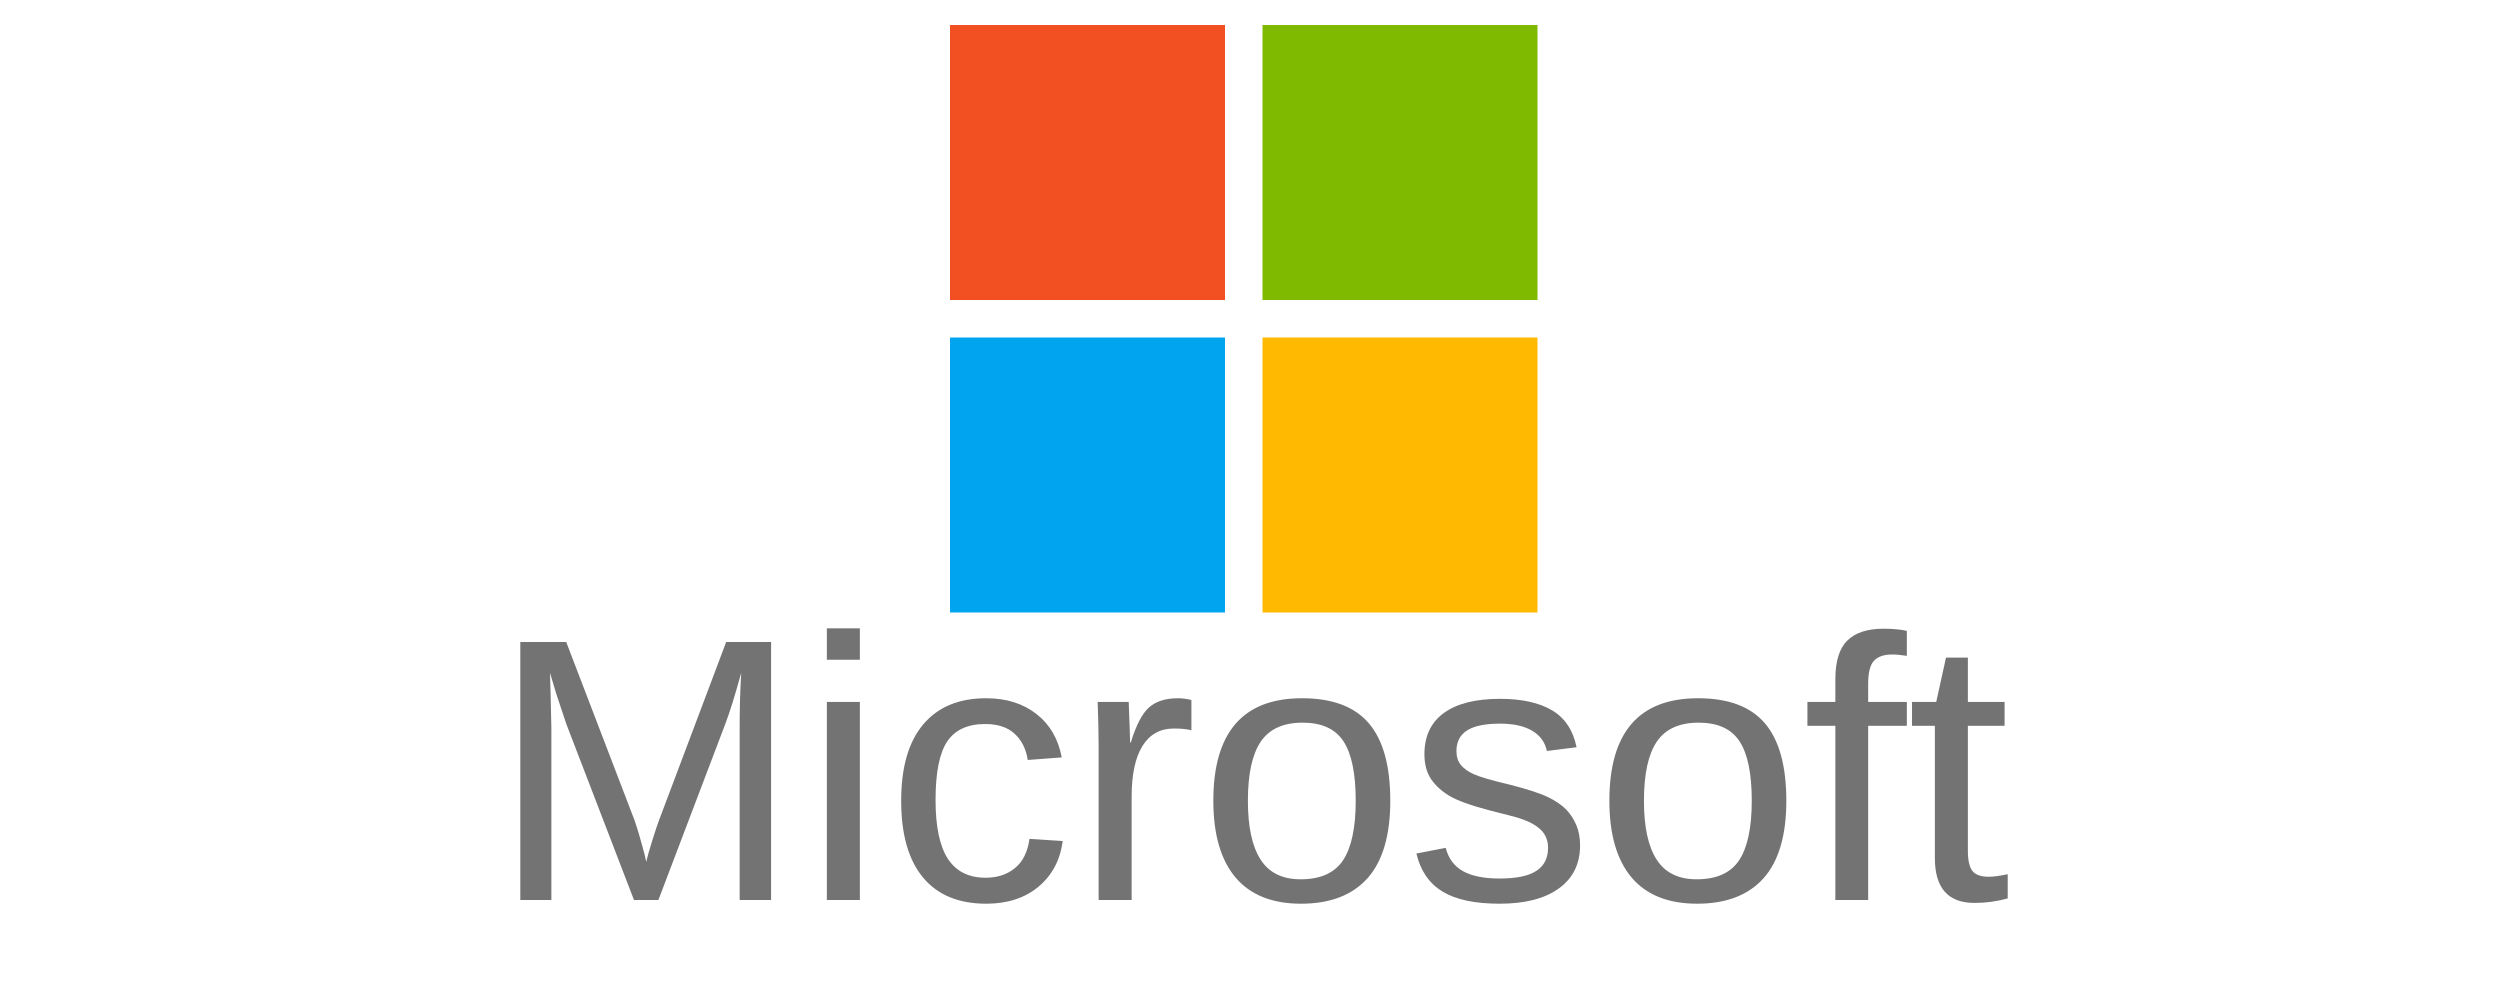
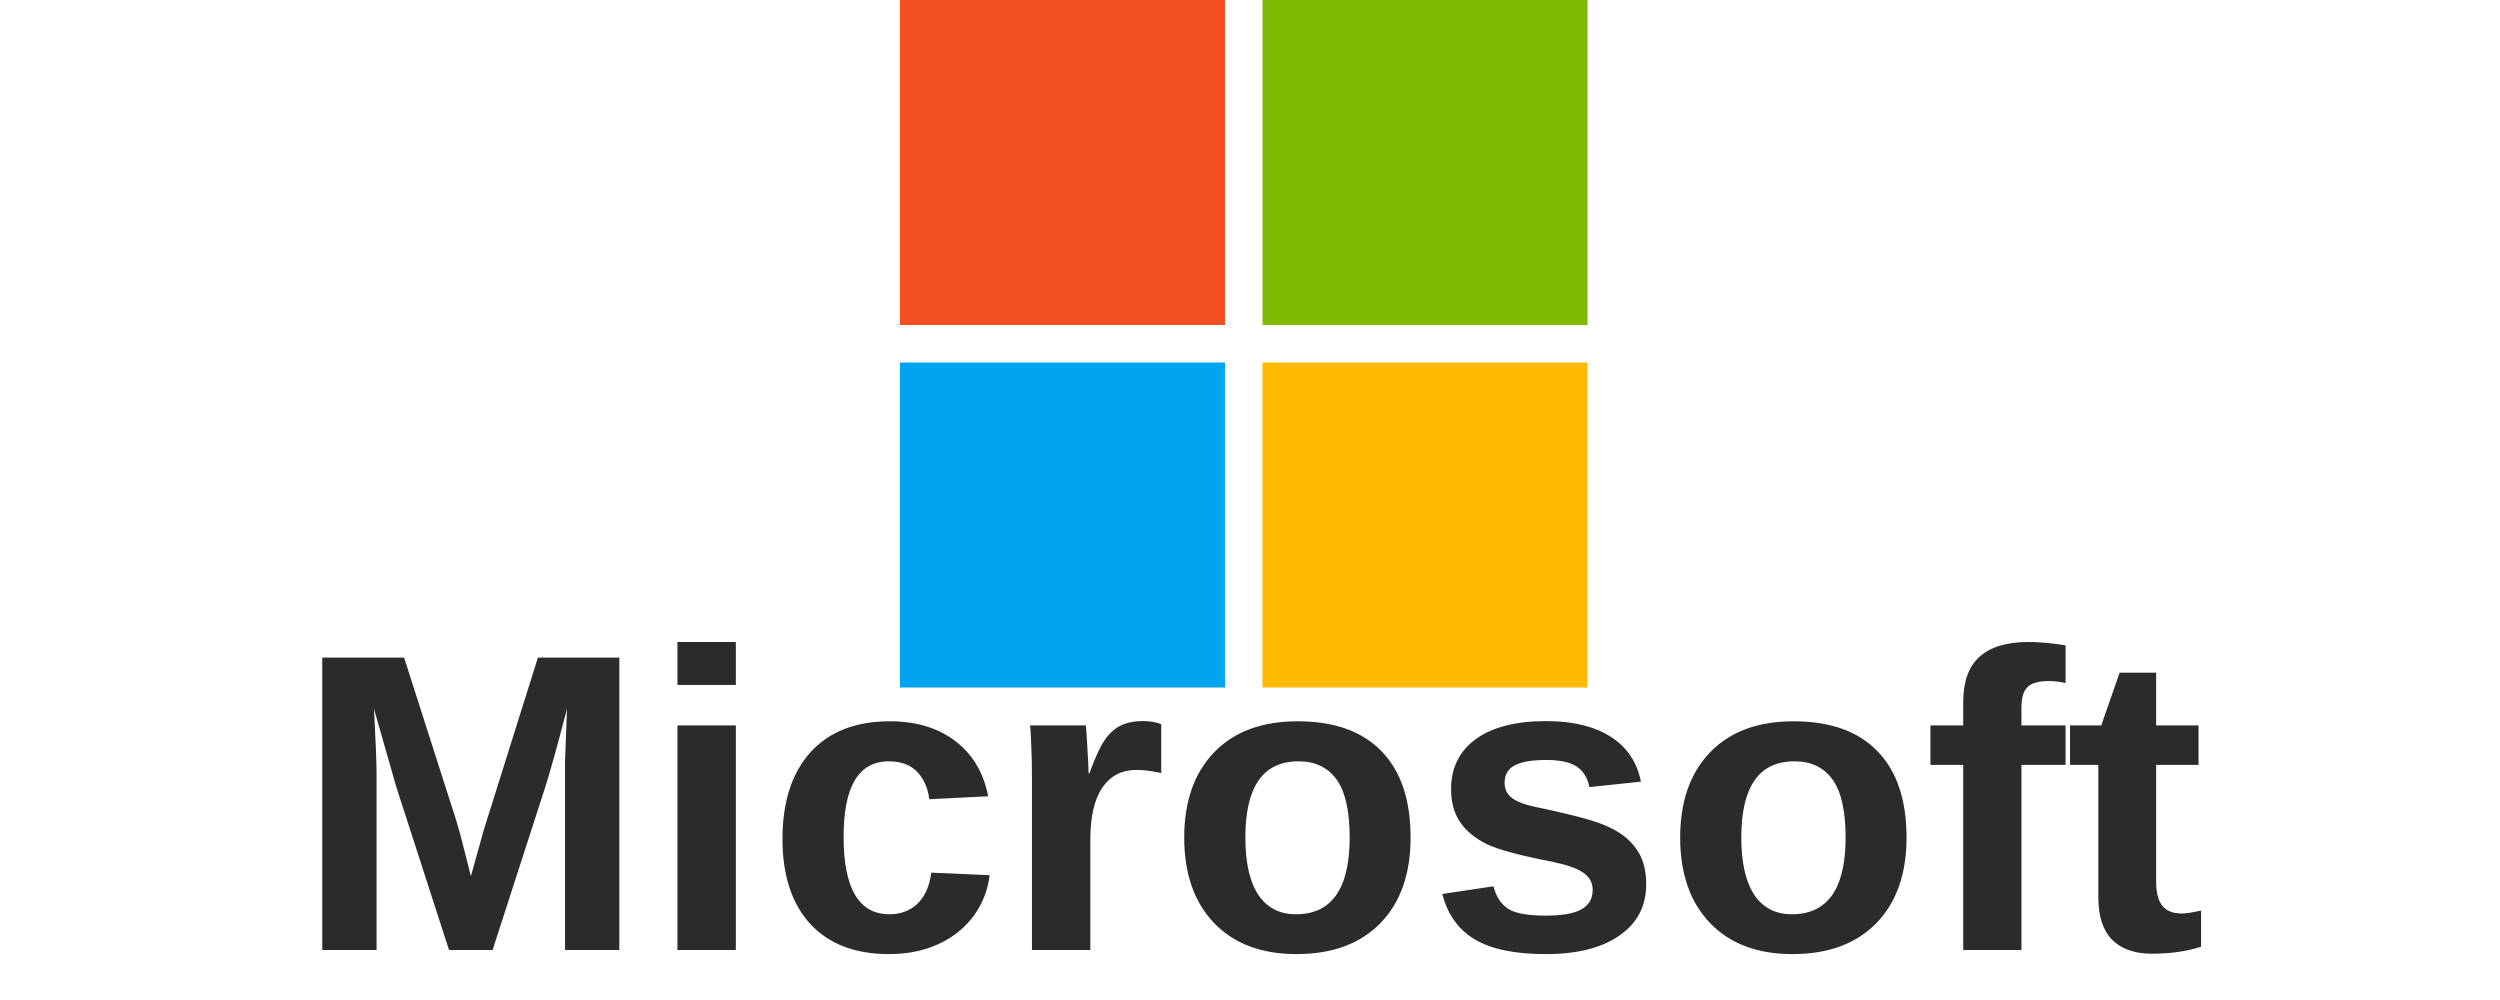
<svg xmlns="http://www.w3.org/2000/svg" width="200" height="80" viewBox="0 0 200 80">
-   <rect x="76" y="2" width="22" height="22" fill="#F25022" />
-   <rect x="101" y="2" width="22" height="22" fill="#7FBA00" />
-   <rect x="76" y="27" width="22" height="22" fill="#00A4EF" />
-   <rect x="101" y="27" width="22" height="22" fill="#FFB900" />
-   <text x="100" y="72" text-anchor="middle" font-family="'Segoe UI', 'Helvetica Neue', Arial, sans-serif" font-size="30" font-weight="400" fill="#737373">Microsoft</text>
+   <rect x="72" y="0" width="26" height="26" fill="#F25022" />
+   <rect x="101" y="0" width="26" height="26" fill="#7FBA00" />
+   <rect x="72" y="29" width="26" height="26" fill="#00A4EF" />
+   <rect x="101" y="29" width="26" height="26" fill="#FFB900" />
+   <text x="100" y="76" text-anchor="middle" font-family="'Segoe UI', 'Helvetica Neue', Arial, sans-serif" font-size="34" font-weight="600" fill="#2b2b2b">Microsoft</text>
</svg>
